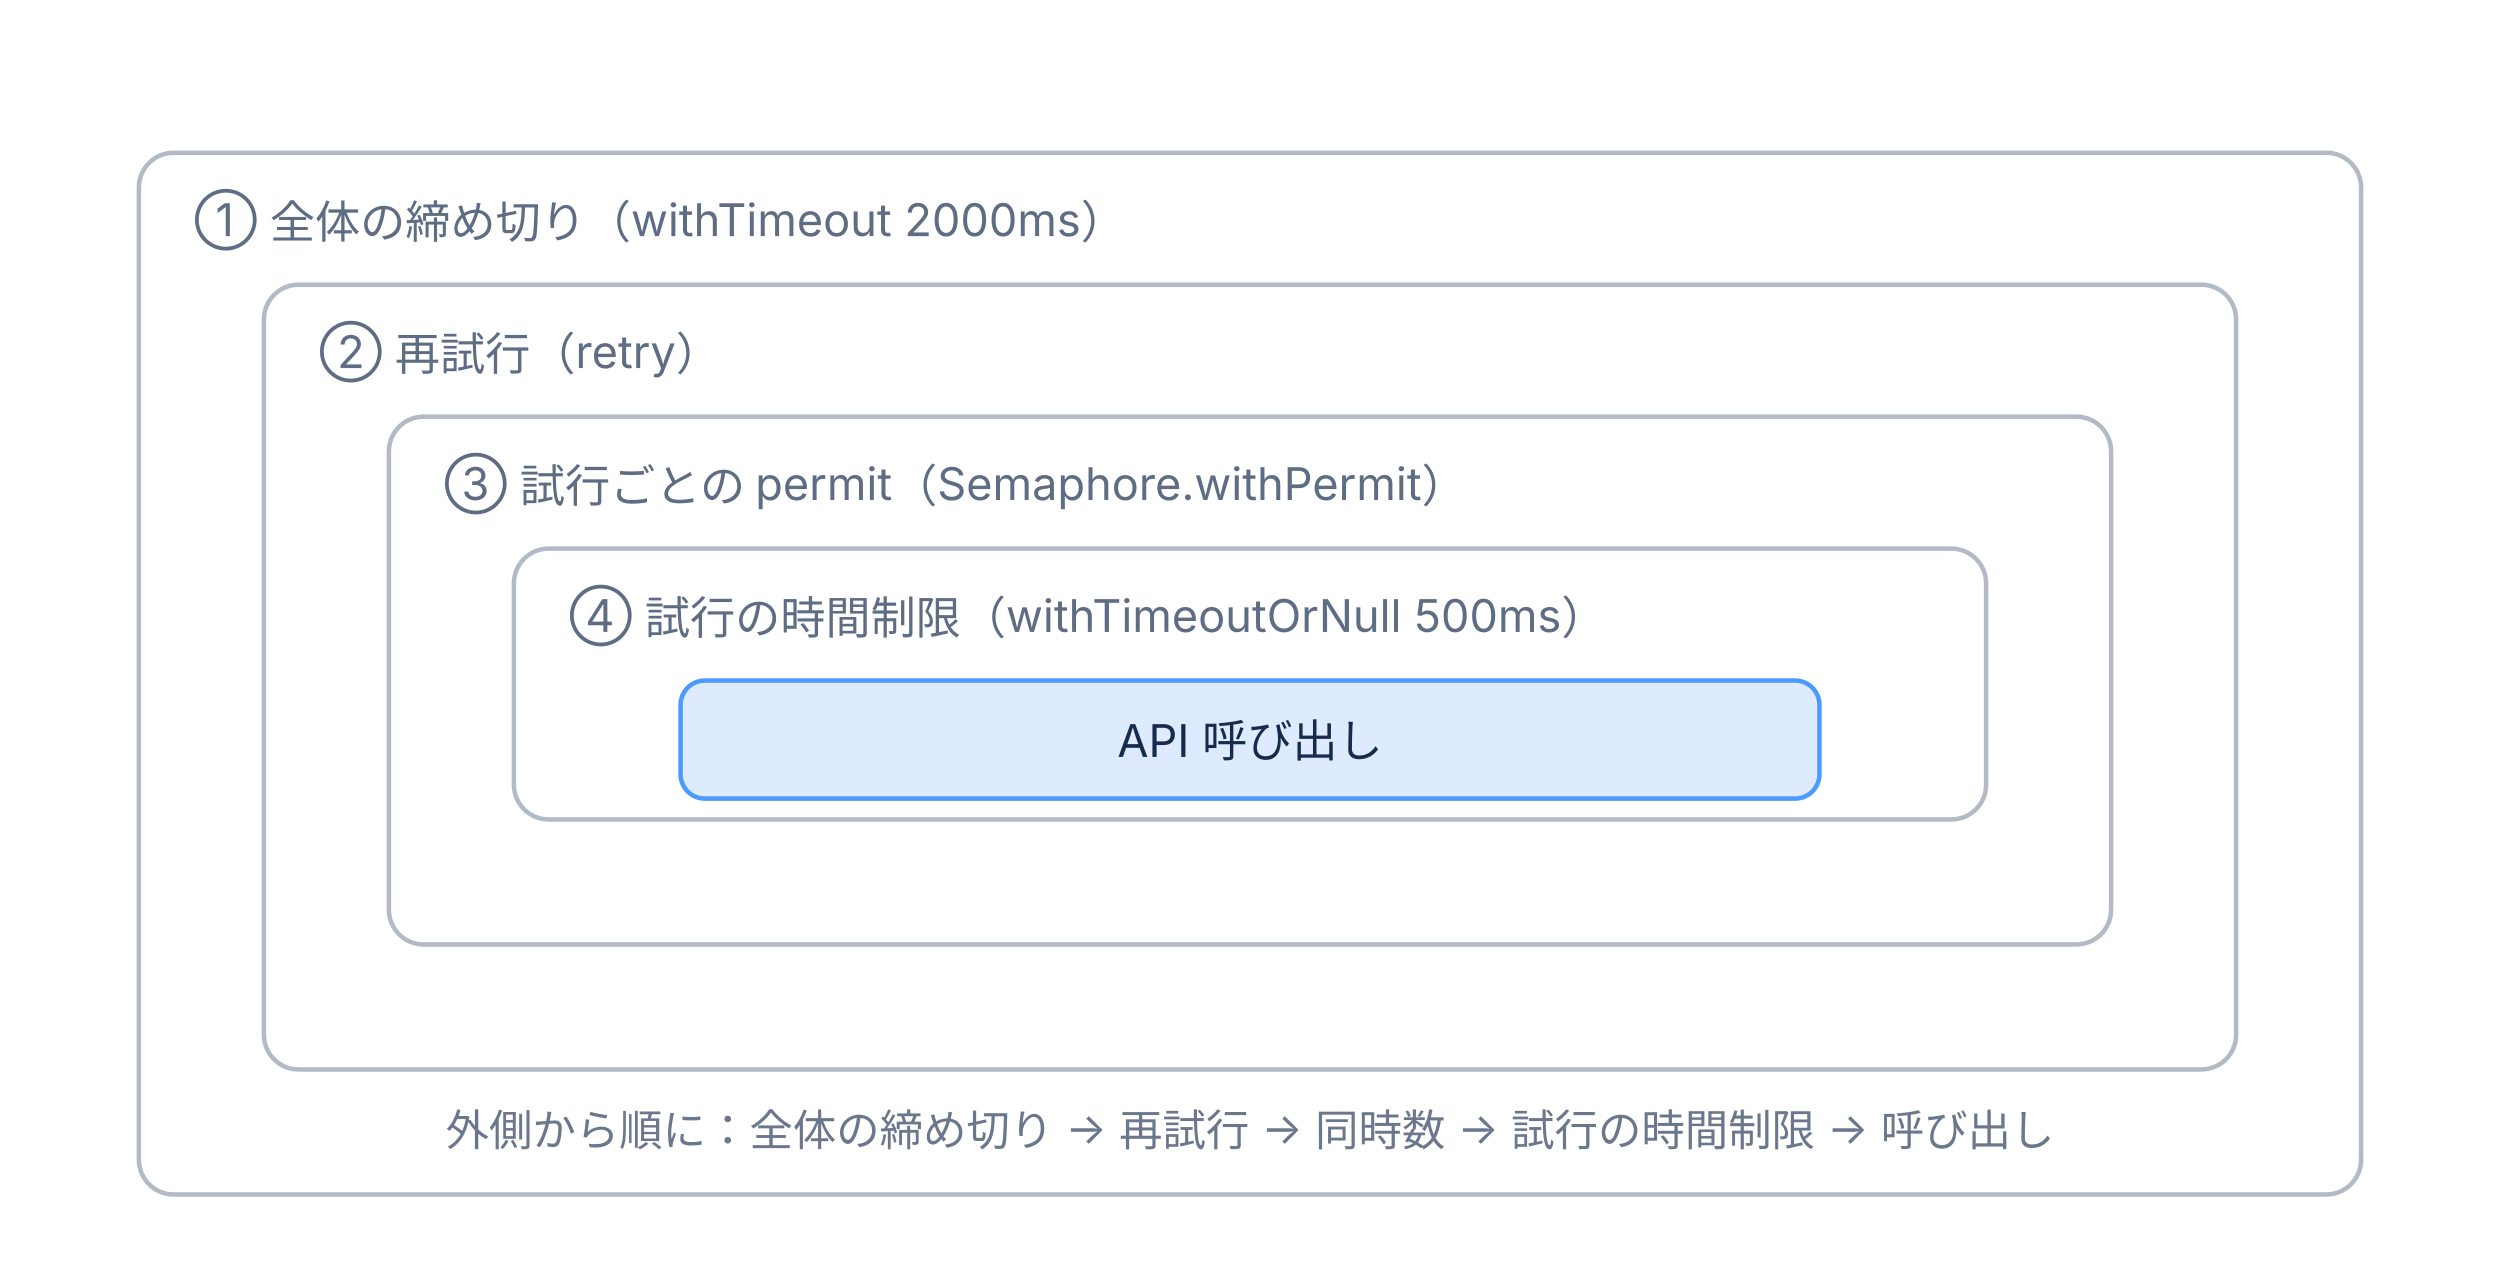
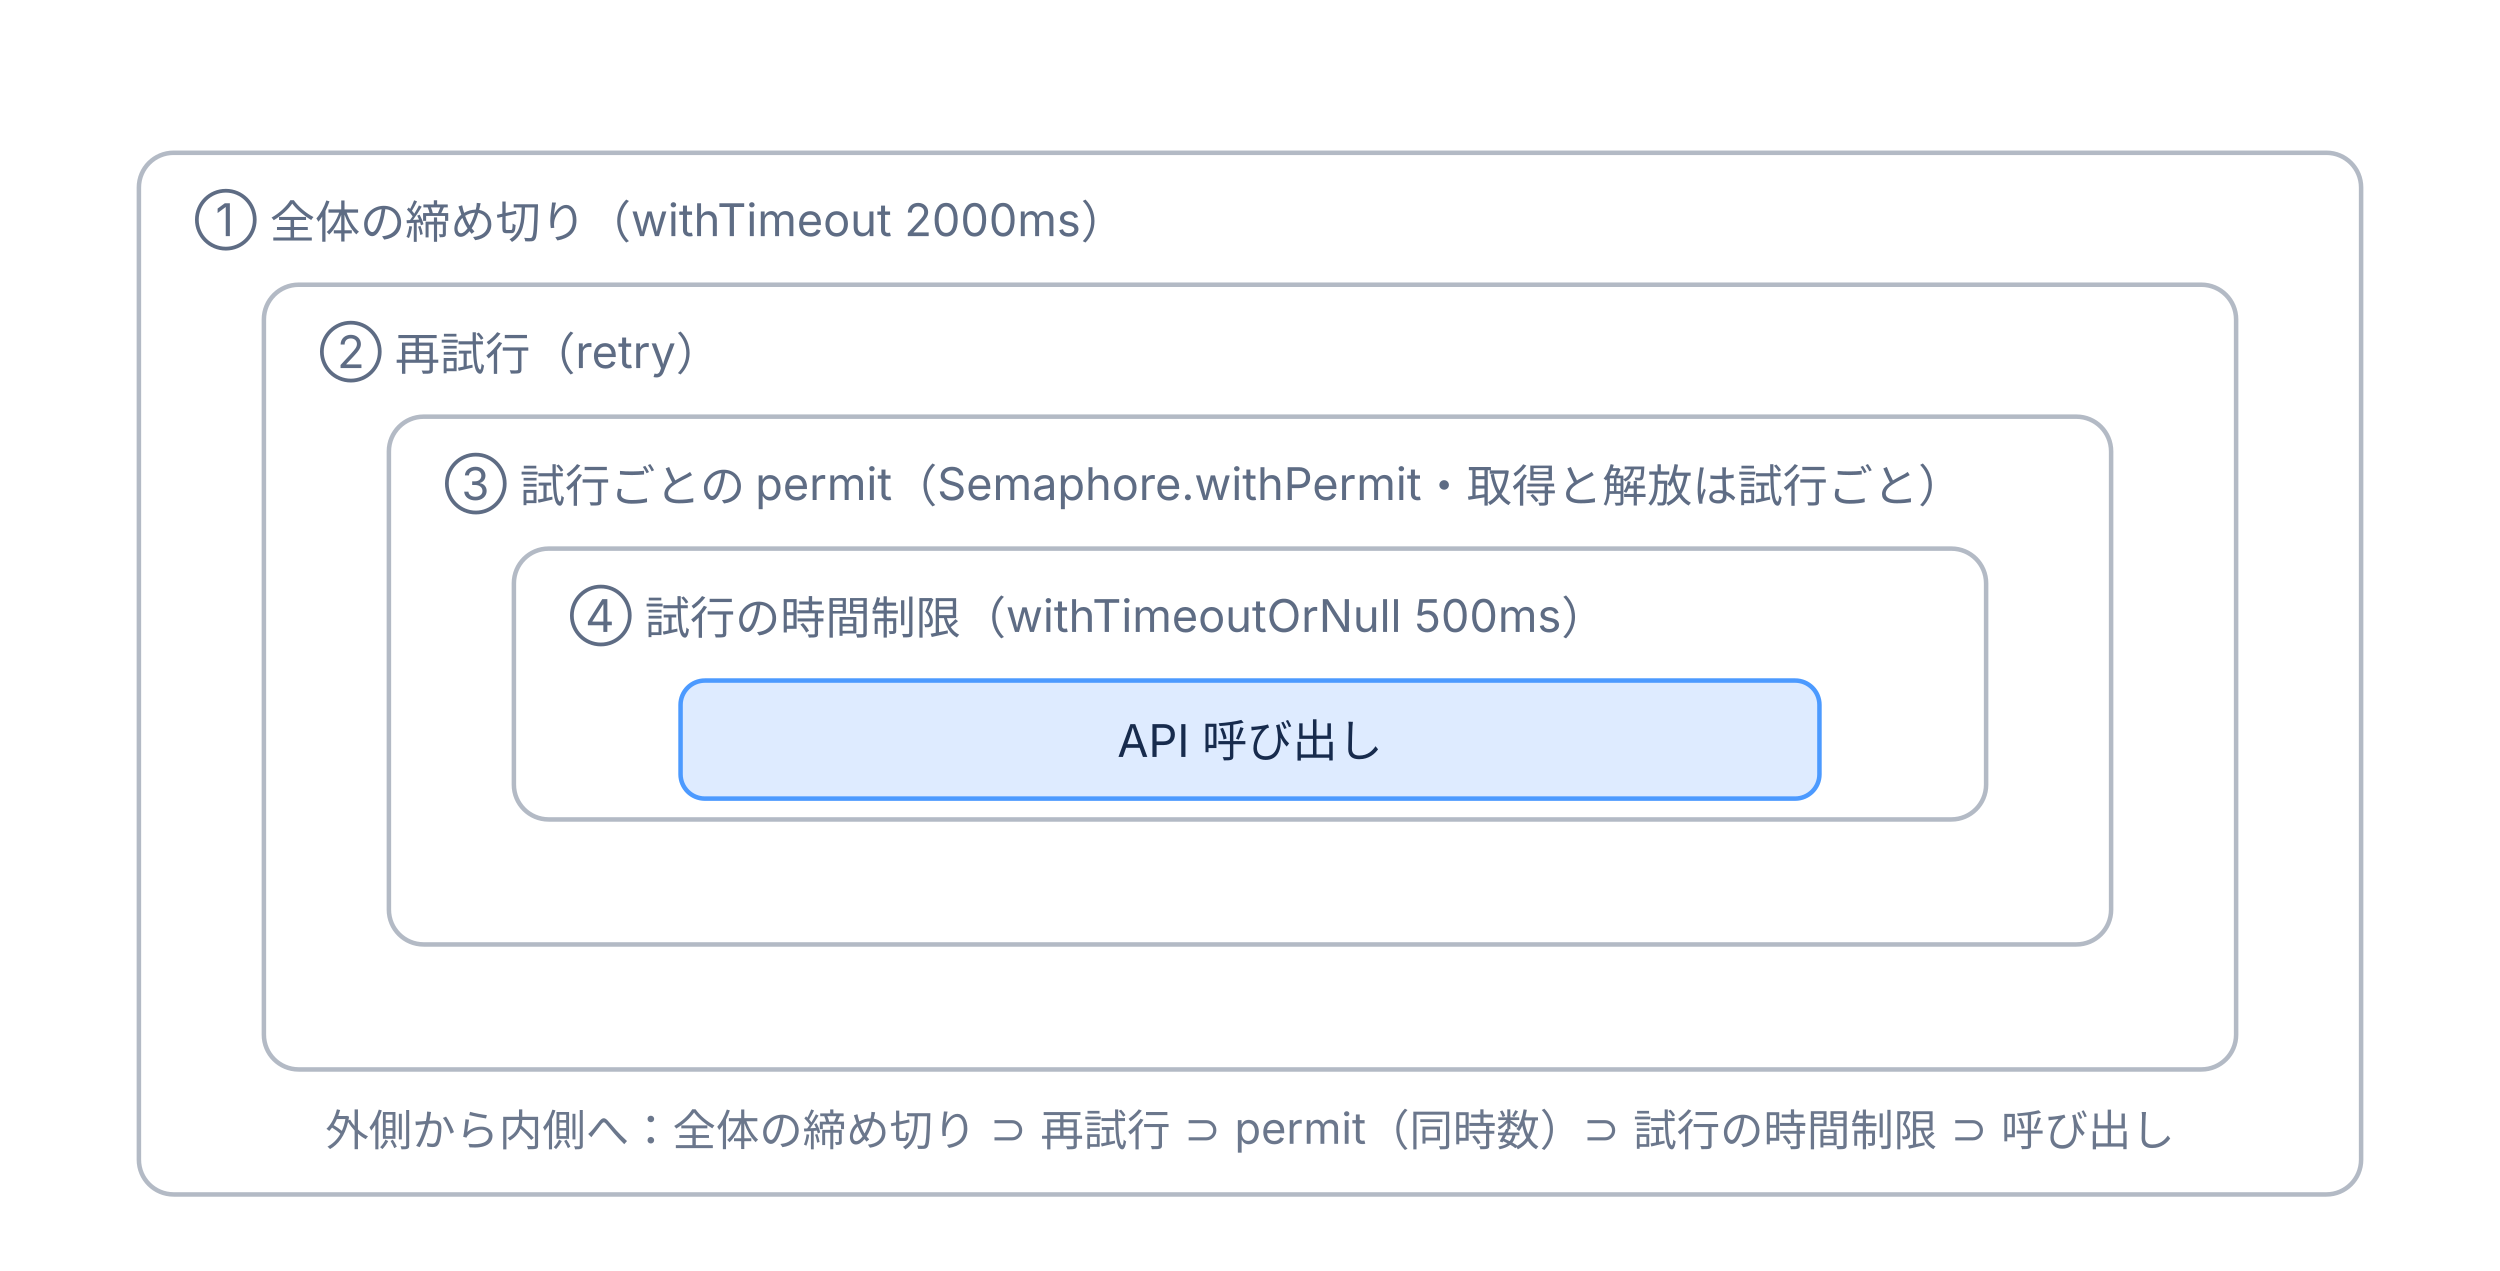
<svg xmlns="http://www.w3.org/2000/svg" width="720" height="366" viewBox="0 0 720 366" font-family="-apple-system, BlinkMacSystemFont, &quot;Hiragino Kaku Gothic ProN&quot;, &quot;Hiragino Sans&quot;, &quot;Noto Sans JP&quot;, Meiryo, sans-serif">
  <rect x="40" y="44" width="640" height="300" rx="10" fill="none" stroke="#B3BAC5" stroke-width="1.3" />
  <text x="56" y="68" fill="#5E6C84" font-size="13">① 全体の締め切り（withTimeout 2000ms）</text>
  <rect x="76" y="82" width="568" height="226" rx="10" fill="none" stroke="#B3BAC5" stroke-width="1.3" />
  <text x="92" y="106" fill="#5E6C84" font-size="13">② 再試行（retry）</text>
  <rect x="112" y="120" width="496" height="152" rx="10" fill="none" stroke="#B3BAC5" stroke-width="1.3" />
-   <text x="128" y="144" fill="#5E6C84" font-size="13">③ 試行ごとの permit（Semaphore.withPermit）</text>
+   <text x="128" y="144" fill="#5E6C84" font-size="13">③ 試行ごとの permit（Semaphore.withPermit・取得と解放は試行ごと）</text>
  <rect x="148" y="158" width="424" height="78" rx="10" fill="none" stroke="#B3BAC5" stroke-width="1.3" />
  <text x="164" y="182" fill="#5E6C84" font-size="13">④ 試行の時間制限（withTimeoutOrNull 500ms）</text>
  <rect x="196" y="196" width="328" height="34" rx="7" fill="#DEEBFF" stroke="#4C9AFF" stroke-width="1.3" />
  <text x="360" y="218" text-anchor="middle" fill="#172B4D" font-size="13">API 呼び出し</text>
-   <text x="360" y="330" text-anchor="middle" fill="#6B778C" font-size="12.5">外側から順に：全体の締め切り → 再試行 → 同時数 → 試行の時間制限 → 呼び出し</text>
+   <text x="360" y="330" text-anchor="middle" fill="#6B778C" font-size="12.5">外側から内側へ：全体の締め切り ⊃ 再試行 ⊃ permit（同時数）⊃ 試行の時間制限 ⊃ 呼び出し</text>
</svg>
